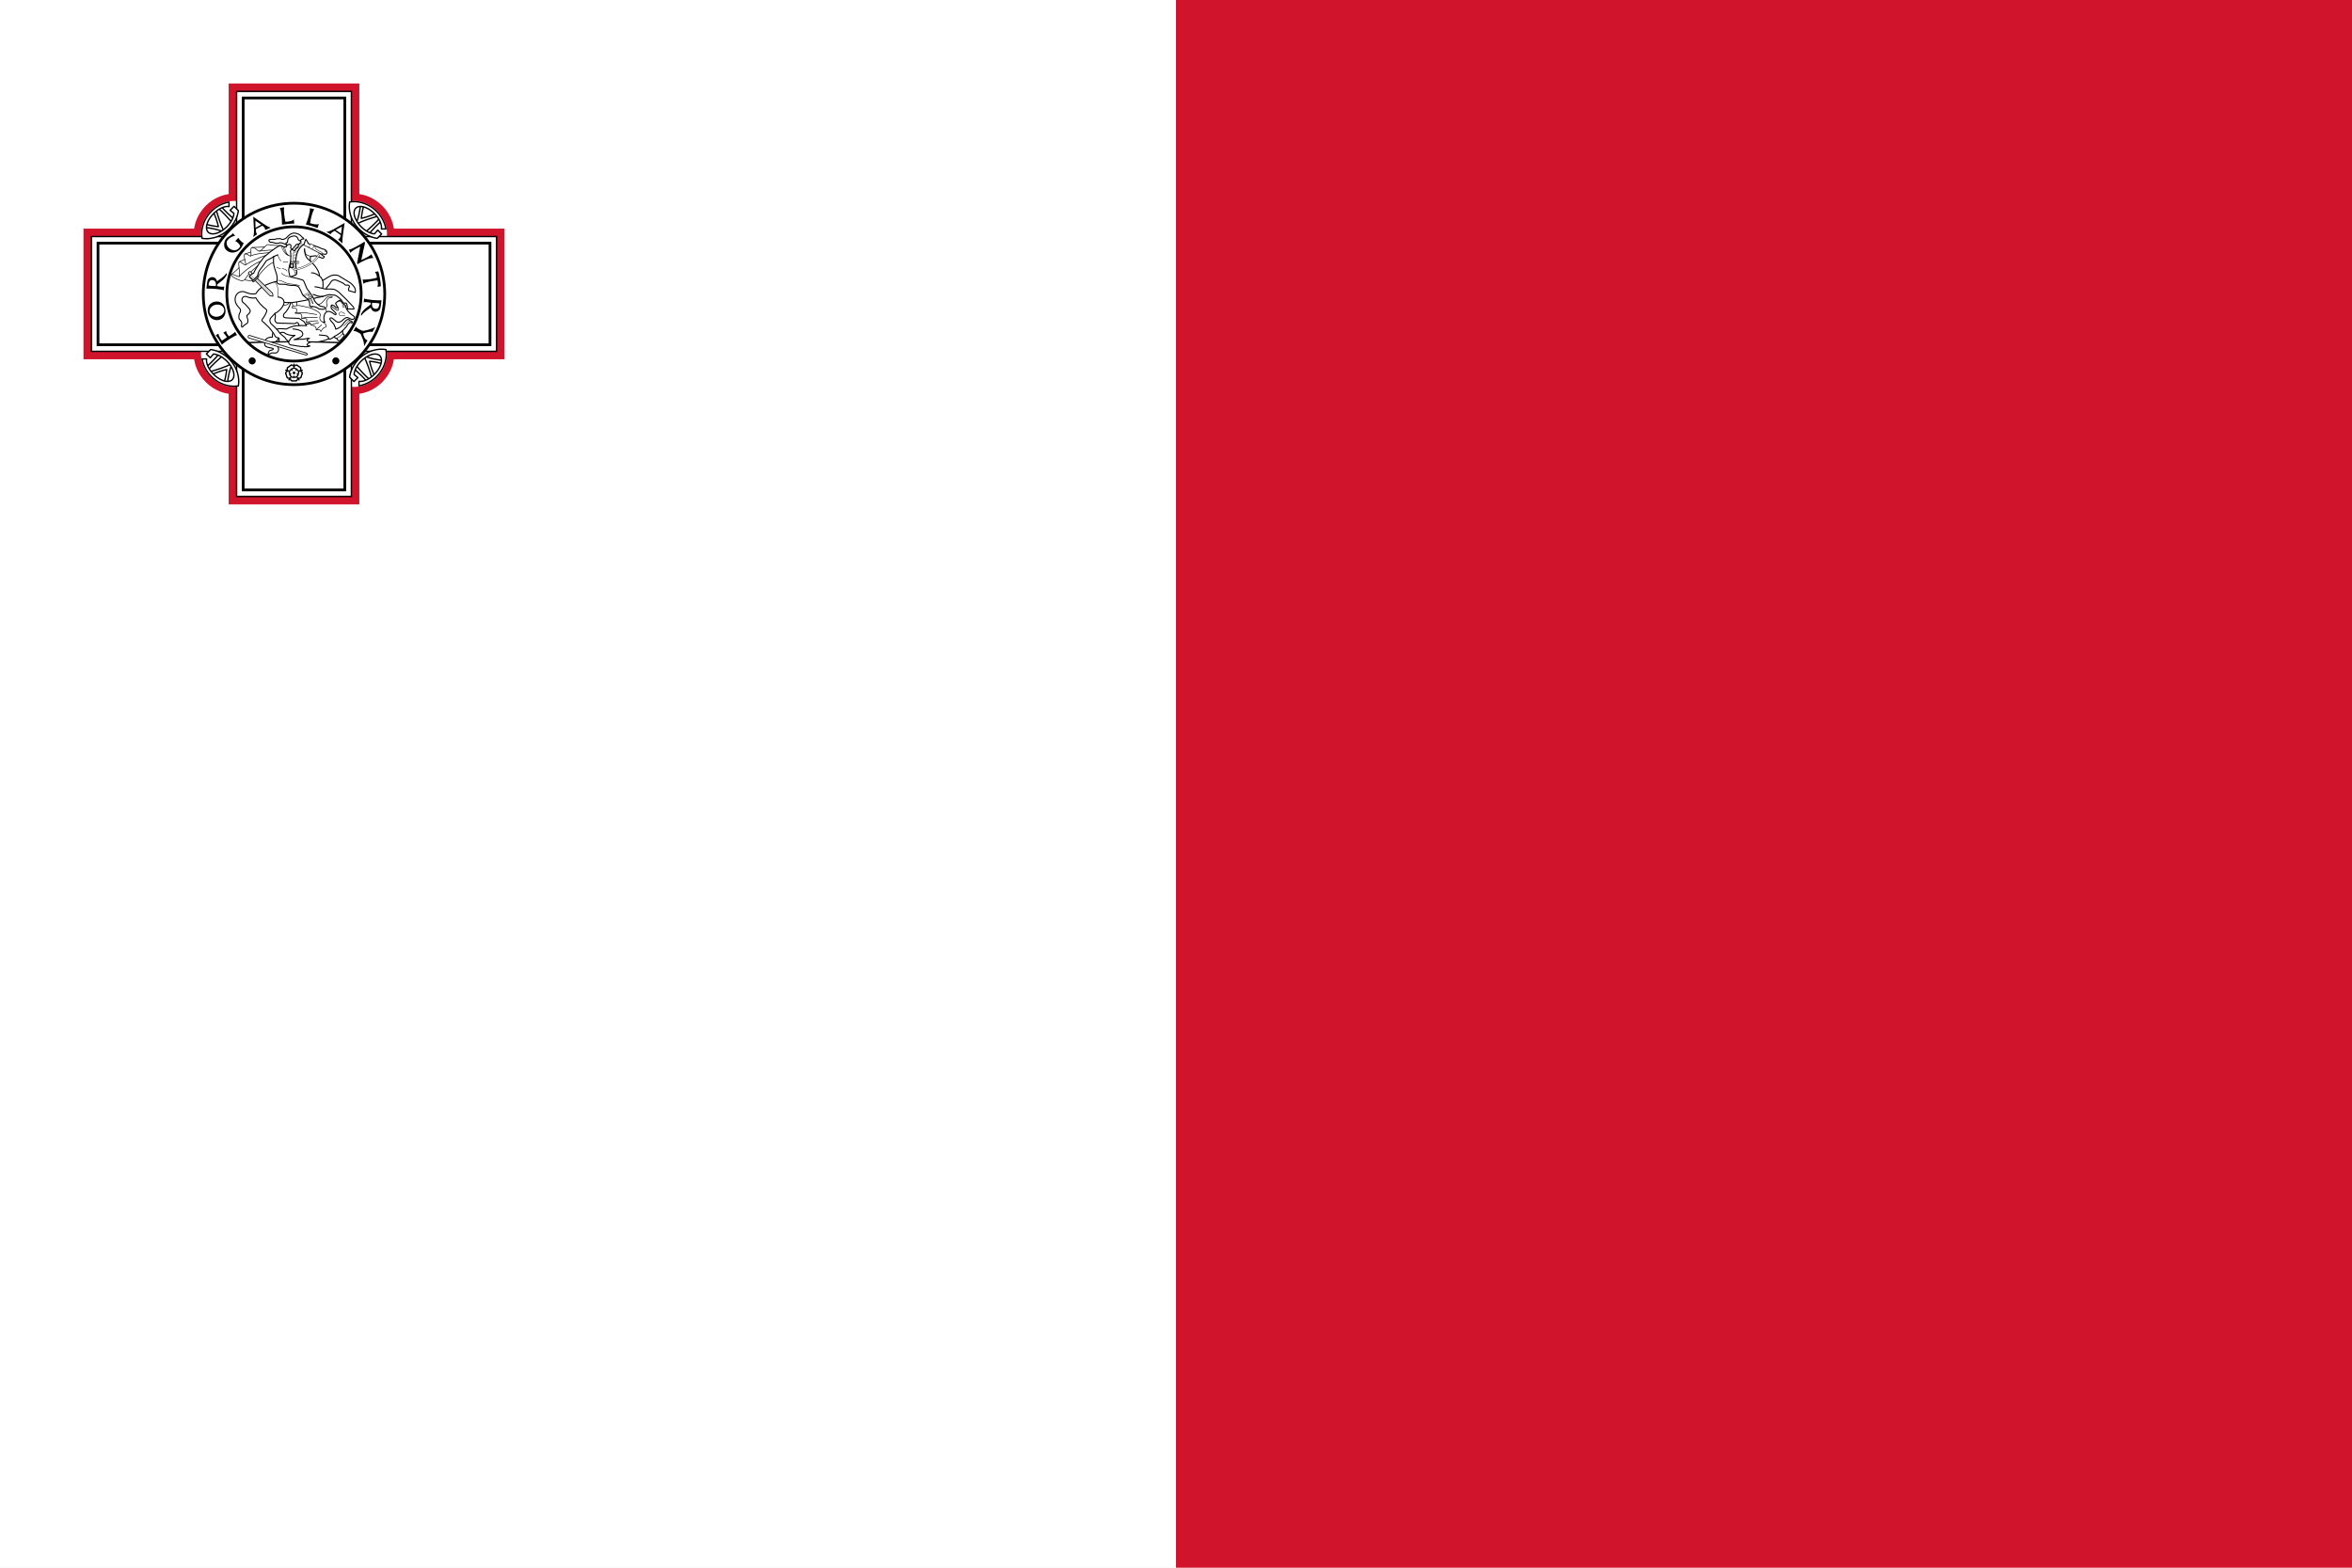
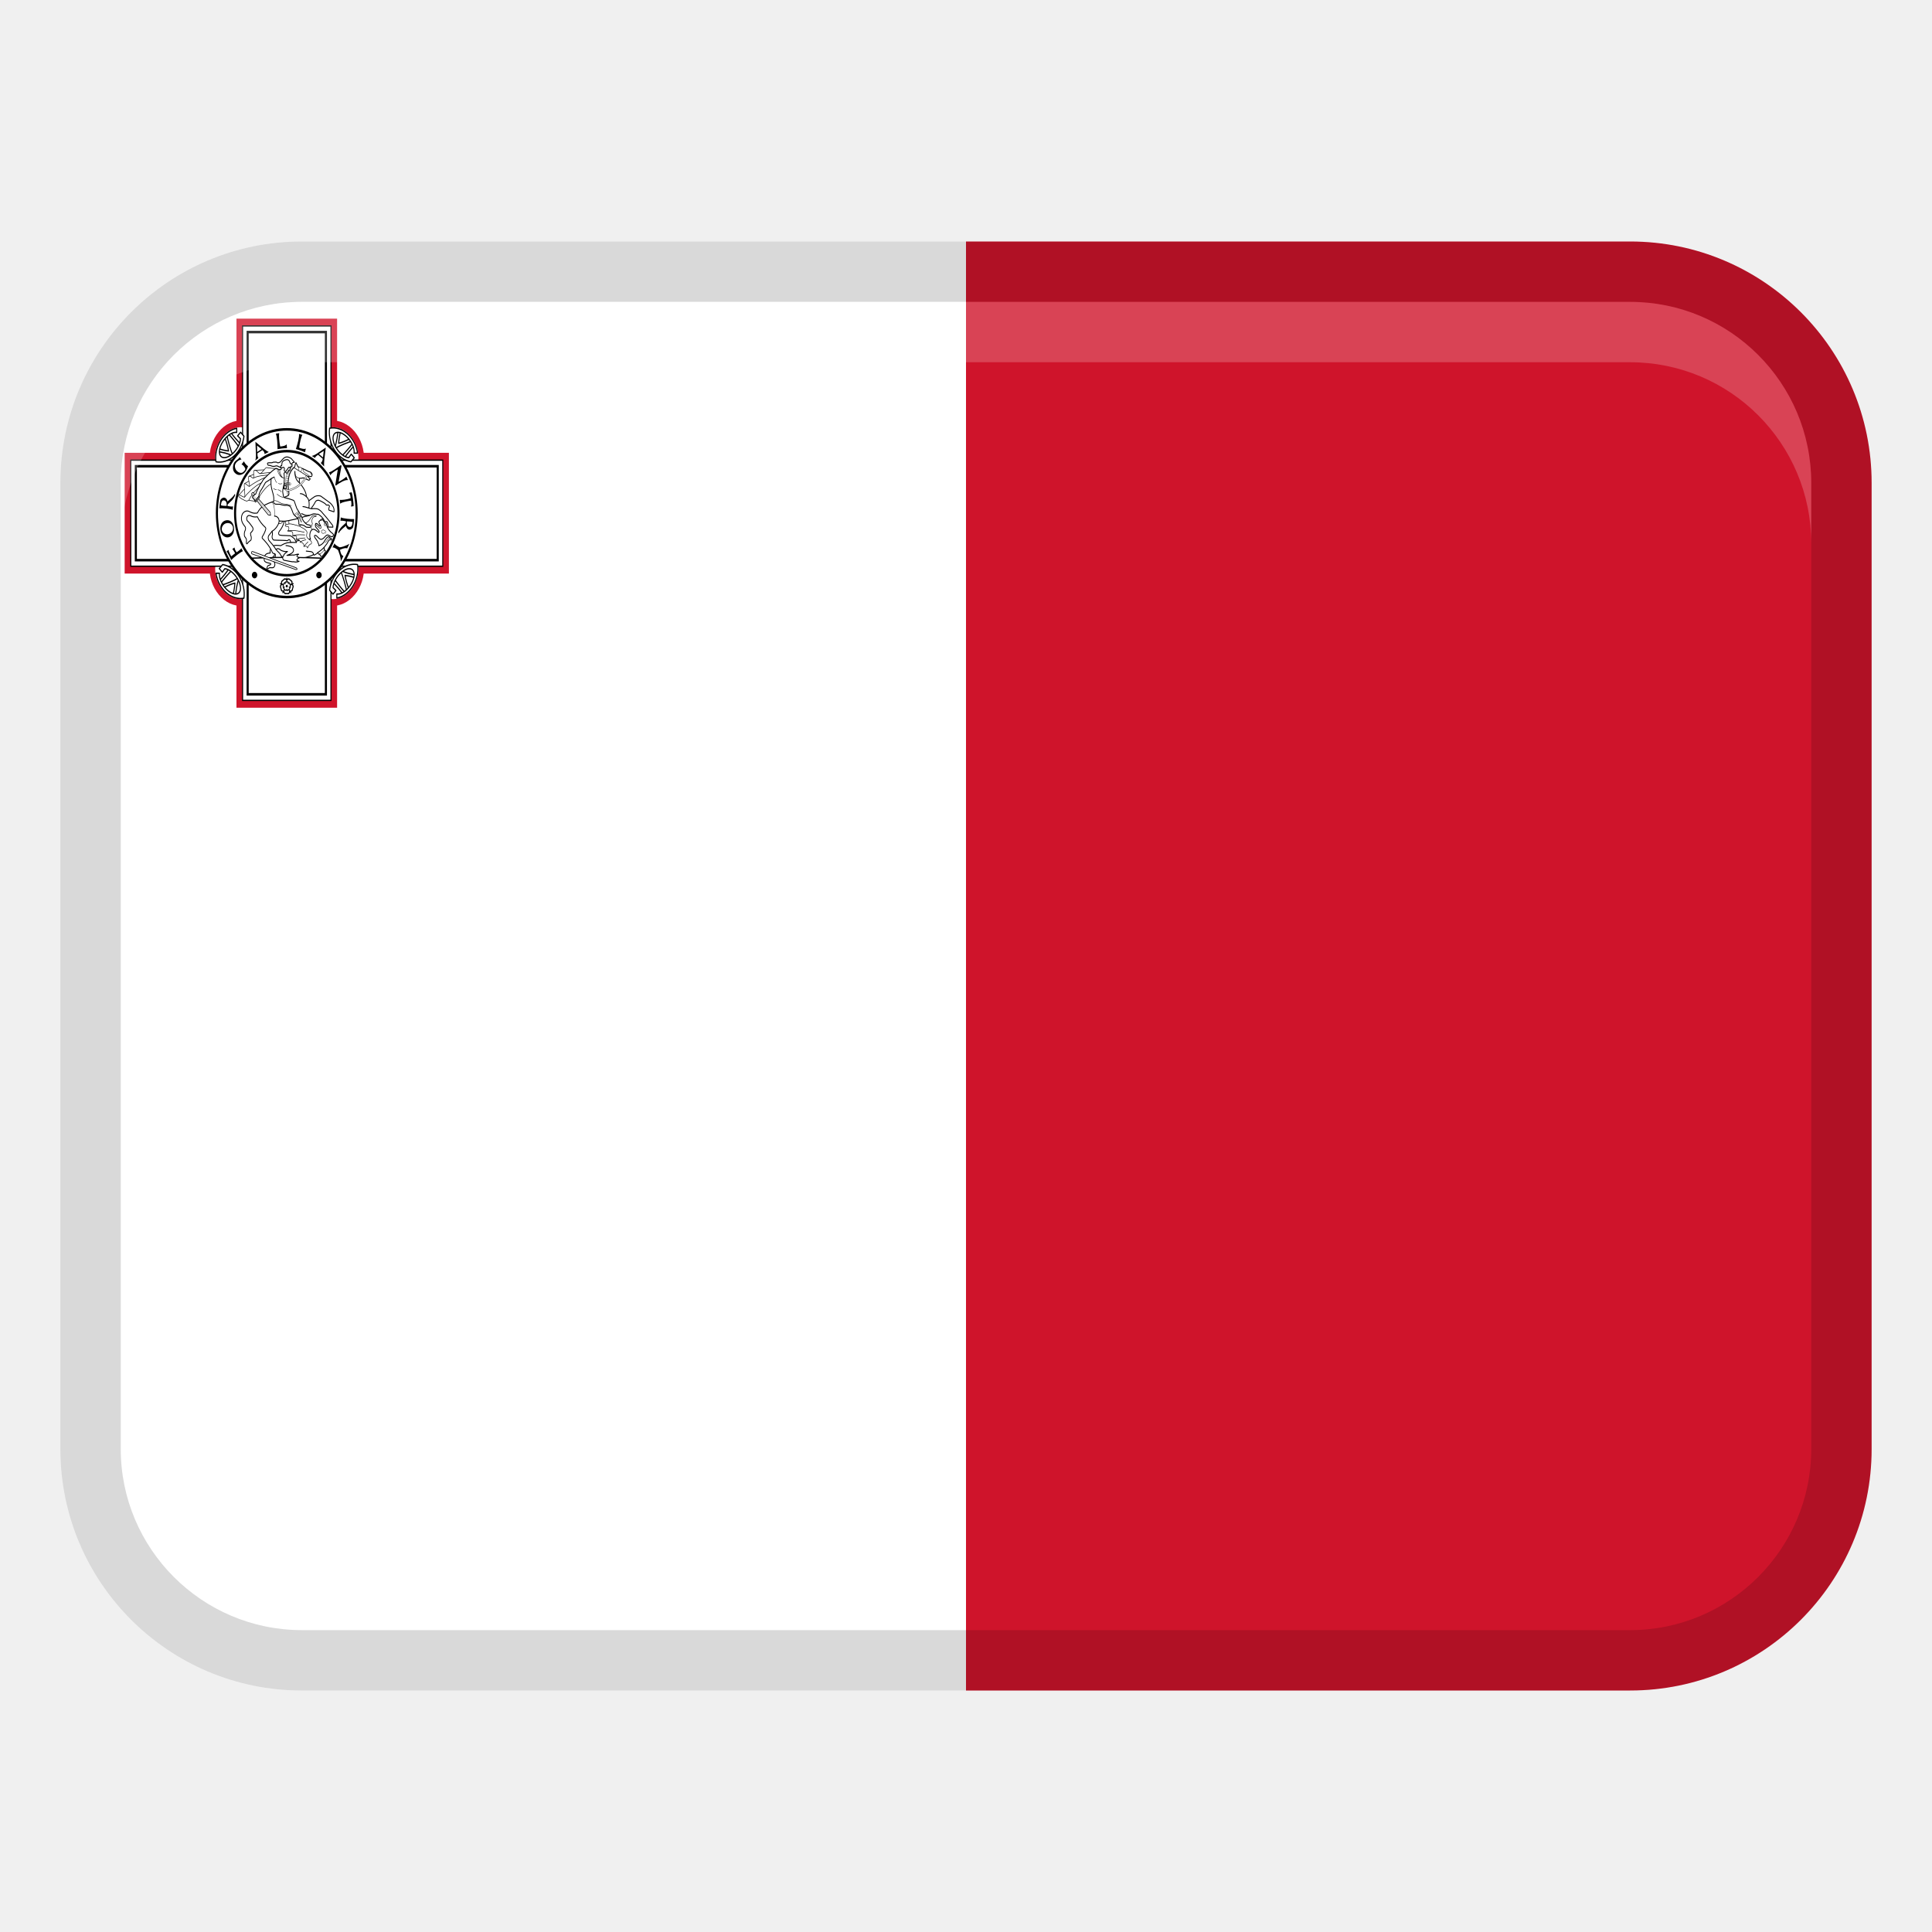
- <svg xmlns="http://www.w3.org/2000/svg" xmlns:xlink="http://www.w3.org/1999/xlink" width="900" height="600" viewBox="0 0 82944 55296">
-   <path fill="#fff" d="M0 0h82944v55296H0z" />
-   <path fill="#cf142b" d="M41472 0h41472v55296H41472z" />
-   <g fill="#fff" stroke="#000" stroke-width="96" transform="translate(10368 10368)">
-     <path fill="none" stroke="#cf142b" stroke-width="512" d="M-2048-7168h4096v3890.8A1094 964 45 0 1 3277.2-2048H7168v4096H3277.2A964 1094 45 0 1 2048 3277.2V7168h-4096V3277.2A1094 964 45 0 1-3277.2 2048H-7168v-4096h3890.8A964 1094 45 0 1-2048-3277.2z" />
-     <path d="M2024-3275.2A1094 964 45 0 1 3275.2-2024v4048A964 1094 45 0 1 2024 3275.2h-4048A1094 964 45 0 1-3275.2 2024v-4048A964 1094 45 0 1-2024-3275.2z" stroke="none" />
-     <path stroke-width="48" d="M-2024-7144h4048V7144h-4048zm-5120 5120H7144v4048H-7144z" />
-     <path d="M-1792-6912h3584V6912h-3584zm-5120 5120H6912v3584H-6912z" />
-     <circle r="3200" />
-     <circle r="2368" />
-     <g id="a" stroke-width="48" stroke-linejoin="round">
-       <path d="M3084-2565c-111 85-322 302-450 461l-119-74c163-141 389-350 514-499zm-101-185c-201 59-585 172-749 276l-36-52c69-99 147-506 144-622l125 28c-41 100-81 314-92 453 129-23 435-123 522-186z" />
-       <path d="M3240.8-2291.9h-158.6a600 330 45 1 0-242.3 173.3l112.1-133.7 138.1 138.1-154.5 154.4a1070 940 45 0 1-974.1-1283 1070 940 45 0 1 1279.3 950.9z" />
+ <svg xmlns="http://www.w3.org/2000/svg" xmlns:xlink="http://www.w3.org/1999/xlink" width="32px" height="32px" viewBox="0 0 32 32">
+   <defs>
+     <clipPath id="fcard">
+       <rect x="1" y="4" width="30" height="24" rx="4" ry="4" />
+     </clipPath>
+   </defs>
+   <g class="nc-icon-wrapper">
+     <g clip-path="url(#fcard)">
+       <svg x="1" y="4" width="30" height="24" viewBox="0 0 82944 55296" preserveAspectRatio="none">
+         <path fill="#fff" d="M0 0h82944v55296H0z" />
+         <path fill="#cf142b" d="M41472 0h41472v55296H41472z" />
+         <g fill="#fff" stroke="#000" stroke-width="96" transform="translate(10368 10368)">
+           <path fill="none" stroke="#cf142b" stroke-width="512" d="M-2048-7168h4096v3890.8A1094 964 45 0 1 3277.2-2048H7168v4096H3277.2A964 1094 45 0 1 2048 3277.2V7168h-4096V3277.2A1094 964 45 0 1-3277.2 2048H-7168v-4096h3890.8A964 1094 45 0 1-2048-3277.2z" />
+           <path d="M2024-3275.2A1094 964 45 0 1 3275.2-2024v4048A964 1094 45 0 1 2024 3275.2h-4048A1094 964 45 0 1-3275.2 2024v-4048A964 1094 45 0 1-2024-3275.2z" stroke="none" />
+           <path stroke-width="48" d="M-2024-7144h4048V7144h-4048zm-5120 5120H7144v4048H-7144z" />
+           <path d="M-1792-6912h3584V6912h-3584zm-5120 5120H6912v3584H-6912z" />
+           <circle r="3200" />
+           <circle r="2368" />
+           <g id="a" stroke-width="48" stroke-linejoin="round">
+             <path d="M3084-2565c-111 85-322 302-450 461l-119-74c163-141 389-350 514-499zm-101-185c-201 59-585 172-749 276l-36-52c69-99 147-506 144-622l125 28c-41 100-81 314-92 453 129-23 435-123 522-186z" />
+             <path d="M3240.8-2291.9h-158.6a600 330 45 1 0-242.3 173.3l112.1-133.7 138.1 138.1-154.5 154.4a1070 940 45 0 1-974.1-1283 1070 940 45 0 1 1279.3 950.9z" />
+           </g>
+           <use transform="rotate(90)" xlink:href="#a" />
+           <use transform="rotate(180)" xlink:href="#a" />
+           <use transform="rotate(270)" xlink:href="#a" />
+         </g>
+         <g transform="translate(10368 10368)">
+           <path d="M-2541 1790c-72-126-167-287-219-329 32-22 75-54 97-60-1 80 120 246 120 246l178-117c-50-77-94-136-130-159 44-32 91-59 104-62 1 39 24 104 92 184 0 0 166-88 220-156l70 114c-78 15-428 233-532 339zm-247-1517c-187 34-282 193-250 372 32 181 194 305 372 275 178-31 279-195 245-385s-180-296-367-262zm27 108c150-27 276 46 297 162s-72 231-223 258-271-69-288-166c-18-99 63-227 214-254zm366-1100c-62 98-199 188-320 271-17-86-81-141-155-146-79-4-160 59-174 101-20 58-45 307-45 307 156-12 497 15 614 58l14-132c-77 20-251-16-251-16l4-58 180-142c23-18 158-144 162-234 1-28-23-21-29-9zm-361 441c-71 2-219-6-260-24 16-143 60-194 136-187 70 7 144 47 124 211zm682-1772c-136 11-306 139-302 249 1 58 21 138 98 196 76 58 155 75 218 63 61-11 162-96 161-143 0-46-108-174-176-174l113-121c29 70 145 172 188 185-49 117-110 239-238 298-128 60-261 57-382-57-114-108-70-316 2-397 79-89 226-127 229-196zm638-673 24 454s9 161-28 261l141-99c-55-44-44-179-44-179l228-122s108 69 97 153l194-79c-113-43-253-142-253-142zm73 141 208 138-203 109zm1018-474c-26 111 2 330 43 512 141-13 249-27 297-87l13 150c-139 0-292 16-432 38 2-205-19-474-77-590zm1059 67c-65 94-119 308-147 492 136 40 242 66 309 27l-43 145c-129-50-278-92-416-123 76-189 155-448 144-576zm1071 485-396 225s-140 81-246 93l151 80c15-68 141-119 141-119l212 149s-14 129-94 156l157 138c-11-120 14-291 14-291zm-94 128-31 249-189-133zm304 932-62-117c102-8 409-188 550-280l22 40-132 603c118-47 305-145 356-199l70 133c-131-19-374 101-558 213l-18-32 113-587s-305 138-341 226zm930 872c-12-89-14-150-57-170l-5-37 109-18c45 117 96 443 89 527l-112 18-5-31c37-42 0-196 0-196-166 17-455 64-496 121l-26-154c59 20 350-11 503-60zM2388 752c62-98 201-187 322-269 17 86 80 142 155 146 79 5 160-56 174-99 21-58 47-306 47-306-156 10-496-19-613-63l-15 132c77-19 251 17 251 17l-4 58-181 141c-24 18-160 143-165 233-1 28 23 20 29 10zm365-439c71-1 219 8 260 26-17 143-62 194-138 186-70-8-143-48-122-212zm-566 836-93 160c72-11 172 46 253 99 27 72 133 256 125 436l120-206c-53-24-115-50-155-243 158-59 276-78 326-50l106-180c-123 74-412 150-460 134-50-29-192-73-222-150z" />
+           <circle r="125" cx="1475" cy="2361" />
+           <circle r="125" cx="-1475" cy="2361" />
+         </g>
+         <g transform="translate(10368 13152)">
+           <path d="M195 268c-13 9-48-9-56-37 0 9-2 37-19 53-41 39-85 20-120 20s-79 19-120-20c-17-16-19-44-19-53-8 28-43 46-56 37-12-9-6-48 18-64-8 2-36 9-56-2-50-27-45-75-56-108s-43-69-18-120c10-21 36-32 44-35-29 1-56-27-52-41 5-15 44-21 67-3-6-7-20-31-16-54 10-56 57-66 85-87 29-21 53-62 109-54 23 3 41 24 47 31-10-27 8-62 23-62s33 35 23 62c6-7 24-28 47-31 56-8 80 33 109 54 28 21 75 31 85 87 4 23-10 47-16 54 23-18 62-12 67 3 4 14-23 42-52 41 8 3 34 14 44 35 25 51-7 87-18 120s-6 81-56 108c-20 11-48 4-56 2 24 16 30 55 18 64zM-93 128c16 12-27 48-10 93 19 53 72 37 103 37s84 16 103-37c17-45-26-81-10-93s38 40 85 39c57-3 58-57 67-87 10-30 42-75-3-110-37-30-86 0-92-19s50-23 64-69c15-55-37-72-62-91-26-18-59-62-106-31-39 27-26 82-46 82s-7-55-46-82c-47-31-80 13-106 31-25 19-77 36-62 91 14 46 70 50 64 69s-55-11-92 19c-45 35-13 80-3 110 9 30 10 84 67 87 47 1 69-51 85-39z" />
+           <path d="M0 199c-9 0-20-21-14-38-3 5-14 17-28 19-34 5-48-20-65-32-17-13-45-19-51-52-3-14 6-29 9-33-14 11-37 7-40-2-3-8 14-25 31-25-5-1-20-8-26-20-15-31 4-52 11-72 6-20 3-49 33-65 12-7 29-3 34-1-15-10-18-33-11-39 8-5 29 6 34 22 0-5 1-22 11-31 25-24 51-12 72-12s47-12 72 12c10 9 11 26 11 31 5-16 26-27 34-22 7 6 4 29-11 39 5-2 22-6 34 1 30 16 27 45 33 65 7 20 26 41 11 72-6 12-21 19-26 20 17 0 34 17 31 25-3 9-26 13-40 2 3 4 12 19 9 33-6 33-34 39-51 52-17 12-31 37-65 32-14-2-25-14-28-19 6 17-5 38-14 38zM0 85c11 0 4 30 25 44 25 17 43-6 57-16s42-20 33-49c-7-25-37-27-34-38 3-10 29 6 50-10 24-19 7-43 2-59-6-16-6-46-37-47-26-1-37 27-46 21s15-26 6-50c-11-29-39-20-56-20s-45-9-56 20c-9 24 15 44 6 50s-20-22-46-21c-31 1-31 31-37 47-5 16-22 40 2 59 21 16 47 0 50 10 3 11-27 13-34 38-9 29 19 39 33 49s32 33 57 16c21-14 14-44 25-44z" />
+           <circle r="48" />
+         </g>
+         <g fill="none" stroke="#000" stroke-width="36" stroke-linejoin="round" stroke-linecap="round">
+           <path stroke-width="48" d="M8738 12086a40000 40000 0 0 1 3260 0" />
+           <path stroke-width="24" d="M10246 9194c74 82 82 103 82 103m137 1303c-5 85-1 173 13 218m-218-204c32 35 75 156 69 201" />
+           <path fill="#fff" d="M10935 12073c-39 12-107 51-106 86 1 34 81 39 105 46-43 18-180 44-241 13-44 26-358-46-422-48-40-1-97-35-90-112 1-17 12-56 50-69-22-38 75-102 171-160-144 19-325-37-371-92-110-38-158-1-204 95 4 165-88 243-198 230-75-9-91 26-111 34l224 69c146 141 60 244 28 270-31 25-114 13-163 13s-50 15-71 26c-35 18-70 28-85 12 9-23 23-113 83-127 36-3 101-20 103-54 1-33-120-28-215-64-80-30-107-71-78-196 23-139 186-155 265-156-11-59-4-161 70-228 108-99 275-63 417-54 81-45 231-112 378-118 132-5 717-156 983-127-60-89-46-299 63-361 139-78 289 133 325 96 36-38-45-93-147-199-25-47-20-41-21-56-2-34 6-75 19-84 12-8 95 23 115 53 27 41 61 60 88 38 35-27-10-17-30-76-10-29-33-52-32-81 20-23 98-87 159-107 25 24 41 56 61 88 49 74 94 54 127 104 12 20 12 73 36 118 43 83 128 177 240 244 17 11 41 32 43 49 3 26-18 52-28 64-14 18-64 19-112-4-73-35-99-53-142-47-94 14-156 164-289 166-126-18-211-199-285-146-73 53 172 208 142 273 21 16 55 70 47 115 125-27 225-112 262-181 64-89 115-139 153-155 37-16 85 7 85 36 14-3 35 14 61 18 38 18 23 55 12 68-1-6-21-13-40-22-20-8-51 17-80 41-29 23-50 79-79 115-29 35-104 107-136 146 18 27 9 77 12 101 7 0 31 6 45 16 13 10 11 21 5 48-9 33-133 181-169 180-55 0-90-65-85-92-60 28-87-38-89-62-23 31-114 81-147 93-32 12-45 16-55-27-10 29-91 59-110 63-105 21-212 67-316 66l-255-5z" />
+           <path fill="#fff" stroke-width="22" d="M11295 11104c1 40-57 143 28 216 52 44 143 81 173 138 25 48-10 91-21 88-56-12-130 85-157 151-31-93-92-70-170-57 21-97-57-158-177-174 20-20-13-51-42-77-30-26-124-5-133-26s45-61 18-104c-26-44-139-18-175-33 8-54 14-84-13-132-28-49-155-34-217-48 51-36 74-89 46-147-29-60-163 11-162-69 4-28 157-51 219-55 57-3 257 43 443 88 44 37 336 127 340 241z" />
+           <path d="M11793 11866c93-46 184-106 281-191m-1744-71c84 4 265 31 317 100 52 70 85 181-276 275 108 1 270-26 327-12 51-9 167-47 216-31-19 9-80 26-82 62s26 42 78 58m348-242c125 24 307-13 333 118" />
+           <path stroke-width="24" d="M11682 10793c39 38 133 104 184 140 67 47 98-12 46-97" />
+           <path stroke-width="22" d="M10796 11363c127-26 308-52 415-47m-572-90c199-54 417-31 554-29m-36 435c37-47 120-114 183-171m-368 4c61-25 176-68 272-85m-289-517c107-105 233-90 353-154 72-37 134-140 207-211 33-28 57-50 140-43 87 7 98 34-14 47-80 10-83 49-115 110-27 52-1 113 15 155-20 42-45 102-52 148-4 23 6 41 34 75m-1114 56c281-61 684 44 760 49" />
+           <path stroke-width="16" d="M12123 11491c91-49 92-142 213-182m-454 619c116-55 141-102 204-152m57-932c-9 9-38-3-52-20-13-18-20-42-9-53 10-10 26-8 50 12s20 51 11 61zm26 211c-55 8-64-37-118-46-58-11-97 27-97 62 0 36 36 67 72 69s66-24 141-16m-262-486c44 4 89 12 122-18" />
+           <path fill="#fff" stroke-width="10" d="M10429 9696a23.844 11.922 75 0 1-15-45 24.406 12.203 76 0 1-13-47 24.45 12.225 77 0 1-13-47 24.843 12.421 79 0 1-12-48 25.19 12.595 80 0 1-11-49 12.488 24.976-8 0 1-9-49 12.684 25.368-7 0 1-8-50 12.916 25.832-5 0 1-7-51 12.604 25.209-3 0 1-5-50 12.805 25.61-1 0 1-3-51 12.821 25.642 1 0 1-2-51 13.052 26.104 4 0 1 1-52 12.812 25.625 6 0 1 3-51 12.879 25.757 9 0 1 5-51 13.216 26.433 12 0 1 8-52 13.09 26.182 15 0 1 11-51 13.047 26.095 19 0 1 14-50 13.31 26.62 23 0 1 17-50 13.667 27.335 27 0 1 21-50 13.85 27.702 31 0 1 25-49 13.876 27.752 35 0 1 29-47 14.274 28.549 40 0 1 33-46 14.428 28.855 45 0 1 38-43 14.957 29.914 49 0 1 42-42" />
+           <path stroke-width="10" d="m10486 9679-57 17m47-62-62 17m53-63-66 16m57-63-70 16m63-63-75 15m68-63-79 14m74-62-83 13m79-61-87 11m85-59-92 8m91-55-96 5m97-53-100 2m102-49-104-2m108-45-107-7m114-39-111-12m119-33-114-18m125-26-117-26m130-18-119-33m135-9-121-41m139 1-122-51m142 11-121-61m145 24-120-73m146 37-117-84m147 49-114-95m146 63-108-106m144 76-102-118" />
+           <path fill="#fff" d="M11121 9020c-59 13-89 15-165 18-15 35-16 130-15 164 161 153 317 350 327 536 50 40 82 81 110 155 115-57 231-155 329-180 64-16 177-21 233 12 31 18 305 185 385 234 79 50 134 115 173 172s43 160 30 186l-230-66c-16-38-3-82 15-120 17-36 17-38-16-64-22-18-53-13-75-8-22 4-57-5-77-37-22-33-263-139-304-145-40-6-101-7-151 40-24 39-105 165-169 222-17 17-20 36-10 56 0 0 153-6 246 7 94 14 211 111 262 172 234 215 323 332 399 406 34 33 71 70 63 121l-228-4c3-82-13-141-27-186-27-37-75-19-94-18-19 2-48-39-71-76-29-65-153-152-208-186s-74-19-132-24c-35-11-115-25-173-2s-228 77-385 95c-58 26-229 58-410 97-136 29-441 78-506 79-20 147-174 353-218 376-45 60-43 113-12 140 32 28 265 28 323 30 59 1 175 5 192 8 40 6 90 54 150 87 43 23 52 47 79 90 17 28 43 55 52 79l-275-6c3-58-31-107-70-107-38 27-85 59-137 38-213-13-349-4-547-17-56-3-106-84-85-158 21-75 12-126-2-180-20 22-98 99-142 150-68 77-29 160-4 202 41 35 267 253 297 319 23 35 113 106 203 181 29 67 83 100 126 144l-349 1c11-22 16-43 21-92 2-18-21-58-66-53-46 6-86-47-100-90-14-44-168-241-214-285-46-43-185-185-209-194-25-9-31-60-2-90 30-30 116-167 143-256 18-61-4-66-18-85-152-113-285-263-364-406-29 18-195 17-278-24-63-30-147-39-192 32-26 42-25 121 21 156 66 50 145 132 221 226s10 156-86 238c14 36-2 30 16 90 32 46 32 162-9 186-40 26-92 52-140 108-48 58-69 2-48-94 12-60-37-110-79-156-41-46-20-180 7-220 26-38 53-116-5-174s-173-180-155-342c22-214 229-282 352-226 200 90 319 70 379 57 60-97 135-189 258-259 115-66 342-157 565-192l554-198c75-22 72-88 65-126-72-374-50-769 254-970 32-29 22-111 70-175 9 28 71 104 85 153 131 43 368 126 461 173 45 22 92 25 120 36 25 10 48 35 64 66 25 45-3 89-27 102-18 9-128-28-155-3 5 25 33 52 92 76 27 12-14 62-46 65-18 2-43-6-59-18-65-19-135-46-203-69z" />
+           <path d="M10741 8776c-3 230 75 346 200 426m437 691c22 97 19 193 1 277m-1682 886c174-82 325-279 320-397-3-69-57-175-212-180m212 180c48 19 154 7 230 17m859-560c135 6 316 83 405 79m-468 190c114 25 116 80 353 68m-410-831c133 4 209 69 282 116" />
+           <path stroke-width="22" d="M9992 10767c93-1 163-13 201-95m548-1896c-5 188 71 235 215 262" />
+           <path stroke-width="16" d="M11466 8808c-9 48-10 86 68 79m-415-210c-60 154 243 174 255 271M9675 9948c148 65 131 359 130 531" />
+           <path fill="#fff" stroke-width="14" d="M11303 8948c-48 94-153 240-261 318-160 114-333 199-550 250-29 7-66 16-108 7-41-8-86-35-115-94-16-31-8-179 47-200 58-21 111-28 166-25 30 2 72 11 69 52-2 35-35 56-70 46-42-12-106-36-142-12-25 16-40 83-23 113 26 48 52 63 79 68 27 6 56 0 85-7 208-49 373-130 530-242 103-74 210-228 246-299zm-815 293c-62-13-162 2-171 28 46-29 103-20 168 0 20 6 32-23 3-28zm405-507 24-46c5-10-18-120 96-61s22 110 17 121c-5 10-24 45-24 45" />
+           <path stroke-width="24" d="m10701 8633 644 337" />
+           <g stroke-width="22">
+             <path fill="#fff" d="M9884 8658c-114 11-324-12-438-32-55-10-210 215-292 231s-160-165-281-122c-56 43 3 265-31 293-35 28-142-112-208-65s56 342 24 376c-30 32-180-129-225-99s49 489 5 513c-45 24-253-121-280-59s293 208 383 212l90-34c30 16 286 37 311 39l147-149c225-293 472-568 795-551z" />
+             <path d="m8895 8730 429-16m-686 246 210-72m-409 346 191-84m-470 539 267-242m206 419c113-199 344-419 533-535m-726 421c161-194 622-519 769-537m-368-187c191-88 464-98 681-116m-373-54c27-3 355-44 495-37m-989 522c255-149 504-270 785-358" />
+           </g>
+           <path fill="#fff" stroke-width="28" d="M10803 12455c20 6 41 49 41 49s-43 21-61 17l-2000-598c-59-18-34-109 28-90zM8892 9660c-12-41-48-78-75-83-17-2-61 43-59 57 5 29 63 66 86 74zm189 74-168 168c-21 22 18 57 38 37l168-168c21-21-19-56-38-37zm-83 158 521 540 108 16-16-108-540-521z" />
+           <path stroke-width="8" d="m9551 10372-516-517" />
+           <path fill="#fff" d="M10242 8872c-4-28 11-45 32-60 36-25 26-13 46-3 19 10 39 26 50 35 14 10 22 5 27-3 9-14 12-42 21-51 7 1 18-4 17-17 11-2 14-9 13-20-2-8 5-30 18-26 14 4 43 17 44-2 2-14 11-66 16-106 41 7 27-40 42-46 44 16 60-54 35-79 4-56 45-66 113-65-5-38-57-49-93-97-33-49-142-112-259-110-117 3-213 112-256 160s-132 69-159 64c-26-6-38-25-68-28 0 0-76 2-116 3-40 0-55 28-100 22-27-2-137-1-169 10s-1 83 33 86c16 2 100 7 131 25 35 19 138 24 184 7 86-31 143 27 238 50l30 11c-2 50 1 76-24 76-23 0-61-2-82-4-12 0-61-33-89-39-43-9-69 9-86 16-111 46-522 366-562 439-45 81-112 129-176 250-36 67-104 149-145 262-69 31-140 96-151 111-12 16 11 42 24 41-5 10 19 37 38 35-11 12 19 34 33 30-8 12 13 45 30 44l166-166c0-71 42-150 64-189 89-108 205-287 237-335 17-27 212-104 263-154-13 140-9 236 9 319 28 136 73 223 100 338 28 114 0 184 5 238 2 42 17 46 57 69 41 25 199 4 249 19 93 29 178 31 212 37 116-16 203 16 240 45 38 30 112 202 140 266 27 63 177 151 208 187 32 35 55 137 49 182-5 44 1 64 47 59 36-5 169 20 194 33 24 12 82 58 102 60s115 12 159 8 42-76 23-79c-18-2-94-18-139-29-44-10-143-98-182-146-40-49-60-117-85-166-26-49-175-258-214-305-12-23-91-212-109-259-17-47-56-52-86-61-124-36-172-52-299-76-92-17-113-22-121-90-6-51-45-148-25-215 7-22 20-93 26-125 7-32 27-85 32-117 6-43 14-174 14-208 0-62-9-110-16-161zm96 563c-12 3-70 11-100-1-10-5-8-25 2-25-6-4-16-25-2-28-8-2-18-32-4-33-14-9-14-26 0-32 10-8 72-10 98-6 16 32 12 91 6 125z" />
+           <path d="M10113 8638c29 18 25-2 77-17 51-15 85 30 69 72-15 42-17 77 38 80s68-44 80-67c13-22 37-21 51-48 11-56 68-43 103-37m71-125c-28 15-88-33-98-79-17-54-56-93-125-94-69 0-200 39-228 120-9 61-14 101-15 112-25 9-49 1-51 12 2 24 7 45-7 55m-426 427 139-60" />
+           <path stroke-width="18" d="M9791 8989c39 88 66 178 120 209m76 34c58 29 97 19 166 8m-347 646c144 7 203 72 322 109 118 36 286 16 439 88m-804-658c36 27 88 45 131 45m63 3c76 12 146 42 157 86m-188 80c69 67 195 118 285 123" />
+           <path stroke-width="16" d="M10032 8705c65 210 74 296 226 328m-281-341c65 211 136 324 281 341m-341-368c65 211 164 359 341 368M11044 10716c-32-24-40-39-63-85l-54-107-34 18c-15 7-31-20-14-28l29-14-39-78c-22-4-1-17 14-24 16-8 39-18 29 2l39 78 28-14c17-9 30 20 14 27l-34 17 54 107c23 46 31 61 31 101z" />
+           <path stroke-width="12" d="m11040 10489-164 83m-151-121 216-109m-250 75 225-114" />
+           <path stroke-width="8" d="m8892 9849 73-66m-106 36 70-63m-108 28 76-64m1343-311 71-3m-77-58 67-2m-63 35 66-6m86-620c15 9 29 16 43 18" />
+         </g>
+       </svg>
    </g>
-     <use transform="rotate(90)" xlink:href="#a" />
-     <use transform="rotate(180)" xlink:href="#a" />
-     <use transform="rotate(270)" xlink:href="#a" />
-   </g>
-   <g transform="translate(10368 10368)">
-     <path d="M-2541 1790c-72-126-167-287-219-329 32-22 75-54 97-60-1 80 120 246 120 246l178-117c-50-77-94-136-130-159 44-32 91-59 104-62 1 39 24 104 92 184 0 0 166-88 220-156l70 114c-78 15-428 233-532 339zm-247-1517c-187 34-282 193-250 372 32 181 194 305 372 275 178-31 279-195 245-385s-180-296-367-262zm27 108c150-27 276 46 297 162s-72 231-223 258-271-69-288-166c-18-99 63-227 214-254zm366-1100c-62 98-199 188-320 271-17-86-81-141-155-146-79-4-160 59-174 101-20 58-45 307-45 307 156-12 497 15 614 58l14-132c-77 20-251-16-251-16l4-58 180-142c23-18 158-144 162-234 1-28-23-21-29-9zm-361 441c-71 2-219-6-260-24 16-143 60-194 136-187 70 7 144 47 124 211zm682-1772c-136 11-306 139-302 249 1 58 21 138 98 196 76 58 155 75 218 63 61-11 162-96 161-143 0-46-108-174-176-174l113-121c29 70 145 172 188 185-49 117-110 239-238 298-128 60-261 57-382-57-114-108-70-316 2-397 79-89 226-127 229-196zm638-673 24 454s9 161-28 261l141-99c-55-44-44-179-44-179l228-122s108 69 97 153l194-79c-113-43-253-142-253-142zm73 141 208 138-203 109zm1018-474c-26 111 2 330 43 512 141-13 249-27 297-87l13 150c-139 0-292 16-432 38 2-205-19-474-77-590zm1059 67c-65 94-119 308-147 492 136 40 242 66 309 27l-43 145c-129-50-278-92-416-123 76-189 155-448 144-576zm1071 485-396 225s-140 81-246 93l151 80c15-68 141-119 141-119l212 149s-14 129-94 156l157 138c-11-120 14-291 14-291zm-94 128-31 249-189-133zm304 932-62-117c102-8 409-188 550-280l22 40-132 603c118-47 305-145 356-199l70 133c-131-19-374 101-558 213l-18-32 113-587s-305 138-341 226zm930 872c-12-89-14-150-57-170l-5-37 109-18c45 117 96 443 89 527l-112 18-5-31c37-42 0-196 0-196-166 17-455 64-496 121l-26-154c59 20 350-11 503-60zM2388 752c62-98 201-187 322-269 17 86 80 142 155 146 79 5 160-56 174-99 21-58 47-306 47-306-156 10-496-19-613-63l-15 132c77-19 251 17 251 17l-4 58-181 141c-24 18-160 143-165 233-1 28 23 20 29 10zm365-439c71-1 219 8 260 26-17 143-62 194-138 186-70-8-143-48-122-212zm-566 836-93 160c72-11 172 46 253 99 27 72 133 256 125 436l120-206c-53-24-115-50-155-243 158-59 276-78 326-50l106-180c-123 74-412 150-460 134-50-29-192-73-222-150z" />
-     <circle r="125" cx="1475" cy="2361" />
-     <circle r="125" cx="-1475" cy="2361" />
-   </g>
-   <g transform="translate(10368 13152)">
-     <path d="M195 268c-13 9-48-9-56-37 0 9-2 37-19 53-41 39-85 20-120 20s-79 19-120-20c-17-16-19-44-19-53-8 28-43 46-56 37-12-9-6-48 18-64-8 2-36 9-56-2-50-27-45-75-56-108s-43-69-18-120c10-21 36-32 44-35-29 1-56-27-52-41 5-15 44-21 67-3-6-7-20-31-16-54 10-56 57-66 85-87 29-21 53-62 109-54 23 3 41 24 47 31-10-27 8-62 23-62s33 35 23 62c6-7 24-28 47-31 56-8 80 33 109 54 28 21 75 31 85 87 4 23-10 47-16 54 23-18 62-12 67 3 4 14-23 42-52 41 8 3 34 14 44 35 25 51-7 87-18 120s-6 81-56 108c-20 11-48 4-56 2 24 16 30 55 18 64zM-93 128c16 12-27 48-10 93 19 53 72 37 103 37s84 16 103-37c17-45-26-81-10-93s38 40 85 39c57-3 58-57 67-87 10-30 42-75-3-110-37-30-86 0-92-19s50-23 64-69c15-55-37-72-62-91-26-18-59-62-106-31-39 27-26 82-46 82s-7-55-46-82c-47-31-80 13-106 31-25 19-77 36-62 91 14 46 70 50 64 69s-55-11-92 19c-45 35-13 80-3 110 9 30 10 84 67 87 47 1 69-51 85-39z" />
-     <path d="M0 199c-9 0-20-21-14-38-3 5-14 17-28 19-34 5-48-20-65-32-17-13-45-19-51-52-3-14 6-29 9-33-14 11-37 7-40-2-3-8 14-25 31-25-5-1-20-8-26-20-15-31 4-52 11-72 6-20 3-49 33-65 12-7 29-3 34-1-15-10-18-33-11-39 8-5 29 6 34 22 0-5 1-22 11-31 25-24 51-12 72-12s47-12 72 12c10 9 11 26 11 31 5-16 26-27 34-22 7 6 4 29-11 39 5-2 22-6 34 1 30 16 27 45 33 65 7 20 26 41 11 72-6 12-21 19-26 20 17 0 34 17 31 25-3 9-26 13-40 2 3 4 12 19 9 33-6 33-34 39-51 52-17 12-31 37-65 32-14-2-25-14-28-19 6 17-5 38-14 38zM0 85c11 0 4 30 25 44 25 17 43-6 57-16s42-20 33-49c-7-25-37-27-34-38 3-10 29 6 50-10 24-19 7-43 2-59-6-16-6-46-37-47-26-1-37 27-46 21s15-26 6-50c-11-29-39-20-56-20s-45-9-56 20c-9 24 15 44 6 50s-20-22-46-21c-31 1-31 31-37 47-5 16-22 40 2 59 21 16 47 0 50 10 3 11-27 13-34 38-9 29 19 39 33 49s32 33 57 16c21-14 14-44 25-44z" />
-     <circle r="48" />
-   </g>
-   <g fill="none" stroke="#000" stroke-width="36" stroke-linejoin="round" stroke-linecap="round">
-     <path stroke-width="48" d="M8738 12086a40000 40000 0 0 1 3260 0" />
-     <path stroke-width="24" d="M10246 9194c74 82 82 103 82 103m137 1303c-5 85-1 173 13 218m-218-204c32 35 75 156 69 201" />
-     <path fill="#fff" d="M10935 12073c-39 12-107 51-106 86 1 34 81 39 105 46-43 18-180 44-241 13-44 26-358-46-422-48-40-1-97-35-90-112 1-17 12-56 50-69-22-38 75-102 171-160-144 19-325-37-371-92-110-38-158-1-204 95 4 165-88 243-198 230-75-9-91 26-111 34l224 69c146 141 60 244 28 270-31 25-114 13-163 13s-50 15-71 26c-35 18-70 28-85 12 9-23 23-113 83-127 36-3 101-20 103-54 1-33-120-28-215-64-80-30-107-71-78-196 23-139 186-155 265-156-11-59-4-161 70-228 108-99 275-63 417-54 81-45 231-112 378-118 132-5 717-156 983-127-60-89-46-299 63-361 139-78 289 133 325 96 36-38-45-93-147-199-25-47-20-41-21-56-2-34 6-75 19-84 12-8 95 23 115 53 27 41 61 60 88 38 35-27-10-17-30-76-10-29-33-52-32-81 20-23 98-87 159-107 25 24 41 56 61 88 49 74 94 54 127 104 12 20 12 73 36 118 43 83 128 177 240 244 17 11 41 32 43 49 3 26-18 52-28 64-14 18-64 19-112-4-73-35-99-53-142-47-94 14-156 164-289 166-126-18-211-199-285-146-73 53 172 208 142 273 21 16 55 70 47 115 125-27 225-112 262-181 64-89 115-139 153-155 37-16 85 7 85 36 14-3 35 14 61 18 38 18 23 55 12 68-1-6-21-13-40-22-20-8-51 17-80 41-29 23-50 79-79 115-29 35-104 107-136 146 18 27 9 77 12 101 7 0 31 6 45 16 13 10 11 21 5 48-9 33-133 181-169 180-55 0-90-65-85-92-60 28-87-38-89-62-23 31-114 81-147 93-32 12-45 16-55-27-10 29-91 59-110 63-105 21-212 67-316 66l-255-5z" />
-     <path fill="#fff" stroke-width="22" d="M11295 11104c1 40-57 143 28 216 52 44 143 81 173 138 25 48-10 91-21 88-56-12-130 85-157 151-31-93-92-70-170-57 21-97-57-158-177-174 20-20-13-51-42-77-30-26-124-5-133-26s45-61 18-104c-26-44-139-18-175-33 8-54 14-84-13-132-28-49-155-34-217-48 51-36 74-89 46-147-29-60-163 11-162-69 4-28 157-51 219-55 57-3 257 43 443 88 44 37 336 127 340 241z" />
-     <path d="M11793 11866c93-46 184-106 281-191m-1744-71c84 4 265 31 317 100 52 70 85 181-276 275 108 1 270-26 327-12 51-9 167-47 216-31-19 9-80 26-82 62s26 42 78 58m348-242c125 24 307-13 333 118" />
-     <path stroke-width="24" d="M11682 10793c39 38 133 104 184 140 67 47 98-12 46-97" />
-     <path stroke-width="22" d="M10796 11363c127-26 308-52 415-47m-572-90c199-54 417-31 554-29m-36 435c37-47 120-114 183-171m-368 4c61-25 176-68 272-85m-289-517c107-105 233-90 353-154 72-37 134-140 207-211 33-28 57-50 140-43 87 7 98 34-14 47-80 10-83 49-115 110-27 52-1 113 15 155-20 42-45 102-52 148-4 23 6 41 34 75m-1114 56c281-61 684 44 760 49" />
-     <path stroke-width="16" d="M12123 11491c91-49 92-142 213-182m-454 619c116-55 141-102 204-152m57-932c-9 9-38-3-52-20-13-18-20-42-9-53 10-10 26-8 50 12s20 51 11 61zm26 211c-55 8-64-37-118-46-58-11-97 27-97 62 0 36 36 67 72 69s66-24 141-16m-262-486c44 4 89 12 122-18" />
-     <path fill="#fff" stroke-width="10" d="M10429 9696a23.844 11.922 75 0 1-15-45 24.406 12.203 76 0 1-13-47 24.45 12.225 77 0 1-13-47 24.843 12.421 79 0 1-12-48 25.19 12.595 80 0 1-11-49 12.488 24.976-8 0 1-9-49 12.684 25.368-7 0 1-8-50 12.916 25.832-5 0 1-7-51 12.604 25.209-3 0 1-5-50 12.805 25.61-1 0 1-3-51 12.821 25.642 1 0 1-2-51 13.052 26.104 4 0 1 1-52 12.812 25.625 6 0 1 3-51 12.879 25.757 9 0 1 5-51 13.216 26.433 12 0 1 8-52 13.09 26.182 15 0 1 11-51 13.047 26.095 19 0 1 14-50 13.31 26.62 23 0 1 17-50 13.667 27.335 27 0 1 21-50 13.85 27.702 31 0 1 25-49 13.876 27.752 35 0 1 29-47 14.274 28.549 40 0 1 33-46 14.428 28.855 45 0 1 38-43 14.957 29.914 49 0 1 42-42" />
-     <path stroke-width="10" d="m10486 9679-57 17m47-62-62 17m53-63-66 16m57-63-70 16m63-63-75 15m68-63-79 14m74-62-83 13m79-61-87 11m85-59-92 8m91-55-96 5m97-53-100 2m102-49-104-2m108-45-107-7m114-39-111-12m119-33-114-18m125-26-117-26m130-18-119-33m135-9-121-41m139 1-122-51m142 11-121-61m145 24-120-73m146 37-117-84m147 49-114-95m146 63-108-106m144 76-102-118" />
-     <path fill="#fff" d="M11121 9020c-59 13-89 15-165 18-15 35-16 130-15 164 161 153 317 350 327 536 50 40 82 81 110 155 115-57 231-155 329-180 64-16 177-21 233 12 31 18 305 185 385 234 79 50 134 115 173 172s43 160 30 186l-230-66c-16-38-3-82 15-120 17-36 17-38-16-64-22-18-53-13-75-8-22 4-57-5-77-37-22-33-263-139-304-145-40-6-101-7-151 40-24 39-105 165-169 222-17 17-20 36-10 56 0 0 153-6 246 7 94 14 211 111 262 172 234 215 323 332 399 406 34 33 71 70 63 121l-228-4c3-82-13-141-27-186-27-37-75-19-94-18-19 2-48-39-71-76-29-65-153-152-208-186s-74-19-132-24c-35-11-115-25-173-2s-228 77-385 95c-58 26-229 58-410 97-136 29-441 78-506 79-20 147-174 353-218 376-45 60-43 113-12 140 32 28 265 28 323 30 59 1 175 5 192 8 40 6 90 54 150 87 43 23 52 47 79 90 17 28 43 55 52 79l-275-6c3-58-31-107-70-107-38 27-85 59-137 38-213-13-349-4-547-17-56-3-106-84-85-158 21-75 12-126-2-180-20 22-98 99-142 150-68 77-29 160-4 202 41 35 267 253 297 319 23 35 113 106 203 181 29 67 83 100 126 144l-349 1c11-22 16-43 21-92 2-18-21-58-66-53-46 6-86-47-100-90-14-44-168-241-214-285-46-43-185-185-209-194-25-9-31-60-2-90 30-30 116-167 143-256 18-61-4-66-18-85-152-113-285-263-364-406-29 18-195 17-278-24-63-30-147-39-192 32-26 42-25 121 21 156 66 50 145 132 221 226s10 156-86 238c14 36-2 30 16 90 32 46 32 162-9 186-40 26-92 52-140 108-48 58-69 2-48-94 12-60-37-110-79-156-41-46-20-180 7-220 26-38 53-116-5-174s-173-180-155-342c22-214 229-282 352-226 200 90 319 70 379 57 60-97 135-189 258-259 115-66 342-157 565-192l554-198c75-22 72-88 65-126-72-374-50-769 254-970 32-29 22-111 70-175 9 28 71 104 85 153 131 43 368 126 461 173 45 22 92 25 120 36 25 10 48 35 64 66 25 45-3 89-27 102-18 9-128-28-155-3 5 25 33 52 92 76 27 12-14 62-46 65-18 2-43-6-59-18-65-19-135-46-203-69z" />
-     <path d="M10741 8776c-3 230 75 346 200 426m437 691c22 97 19 193 1 277m-1682 886c174-82 325-279 320-397-3-69-57-175-212-180m212 180c48 19 154 7 230 17m859-560c135 6 316 83 405 79m-468 190c114 25 116 80 353 68m-410-831c133 4 209 69 282 116" />
-     <path stroke-width="22" d="M9992 10767c93-1 163-13 201-95m548-1896c-5 188 71 235 215 262" />
-     <path stroke-width="16" d="M11466 8808c-9 48-10 86 68 79m-415-210c-60 154 243 174 255 271M9675 9948c148 65 131 359 130 531" />
-     <path fill="#fff" stroke-width="14" d="M11303 8948c-48 94-153 240-261 318-160 114-333 199-550 250-29 7-66 16-108 7-41-8-86-35-115-94-16-31-8-179 47-200 58-21 111-28 166-25 30 2 72 11 69 52-2 35-35 56-70 46-42-12-106-36-142-12-25 16-40 83-23 113 26 48 52 63 79 68 27 6 56 0 85-7 208-49 373-130 530-242 103-74 210-228 246-299zm-815 293c-62-13-162 2-171 28 46-29 103-20 168 0 20 6 32-23 3-28zm405-507 24-46c5-10-18-120 96-61s22 110 17 121c-5 10-24 45-24 45" />
-     <path stroke-width="24" d="m10701 8633 644 337" />
-     <g stroke-width="22">
-       <path fill="#fff" d="M9884 8658c-114 11-324-12-438-32-55-10-210 215-292 231s-160-165-281-122c-56 43 3 265-31 293-35 28-142-112-208-65s56 342 24 376c-30 32-180-129-225-99s49 489 5 513c-45 24-253-121-280-59s293 208 383 212l90-34c30 16 286 37 311 39l147-149c225-293 472-568 795-551z" />
-       <path d="m8895 8730 429-16m-686 246 210-72m-409 346 191-84m-470 539 267-242m206 419c113-199 344-419 533-535m-726 421c161-194 622-519 769-537m-368-187c191-88 464-98 681-116m-373-54c27-3 355-44 495-37m-989 522c255-149 504-270 785-358" />
-     </g>
-     <path fill="#fff" stroke-width="28" d="M10803 12455c20 6 41 49 41 49s-43 21-61 17l-2000-598c-59-18-34-109 28-90zM8892 9660c-12-41-48-78-75-83-17-2-61 43-59 57 5 29 63 66 86 74zm189 74-168 168c-21 22 18 57 38 37l168-168c21-21-19-56-38-37zm-83 158 521 540 108 16-16-108-540-521z" />
-     <path stroke-width="8" d="m9551 10372-516-517" />
-     <path fill="#fff" d="M10242 8872c-4-28 11-45 32-60 36-25 26-13 46-3 19 10 39 26 50 35 14 10 22 5 27-3 9-14 12-42 21-51 7 1 18-4 17-17 11-2 14-9 13-20-2-8 5-30 18-26 14 4 43 17 44-2 2-14 11-66 16-106 41 7 27-40 42-46 44 16 60-54 35-79 4-56 45-66 113-65-5-38-57-49-93-97-33-49-142-112-259-110-117 3-213 112-256 160s-132 69-159 64c-26-6-38-25-68-28 0 0-76 2-116 3-40 0-55 28-100 22-27-2-137-1-169 10s-1 83 33 86c16 2 100 7 131 25 35 19 138 24 184 7 86-31 143 27 238 50l30 11c-2 50 1 76-24 76-23 0-61-2-82-4-12 0-61-33-89-39-43-9-69 9-86 16-111 46-522 366-562 439-45 81-112 129-176 250-36 67-104 149-145 262-69 31-140 96-151 111-12 16 11 42 24 41-5 10 19 37 38 35-11 12 19 34 33 30-8 12 13 45 30 44l166-166c0-71 42-150 64-189 89-108 205-287 237-335 17-27 212-104 263-154-13 140-9 236 9 319 28 136 73 223 100 338 28 114 0 184 5 238 2 42 17 46 57 69 41 25 199 4 249 19 93 29 178 31 212 37 116-16 203 16 240 45 38 30 112 202 140 266 27 63 177 151 208 187 32 35 55 137 49 182-5 44 1 64 47 59 36-5 169 20 194 33 24 12 82 58 102 60s115 12 159 8 42-76 23-79c-18-2-94-18-139-29-44-10-143-98-182-146-40-49-60-117-85-166-26-49-175-258-214-305-12-23-91-212-109-259-17-47-56-52-86-61-124-36-172-52-299-76-92-17-113-22-121-90-6-51-45-148-25-215 7-22 20-93 26-125 7-32 27-85 32-117 6-43 14-174 14-208 0-62-9-110-16-161zm96 563c-12 3-70 11-100-1-10-5-8-25 2-25-6-4-16-25-2-28-8-2-18-32-4-33-14-9-14-26 0-32 10-8 72-10 98-6 16 32 12 91 6 125z" />
-     <path d="M10113 8638c29 18 25-2 77-17 51-15 85 30 69 72-15 42-17 77 38 80s68-44 80-67c13-22 37-21 51-48 11-56 68-43 103-37m71-125c-28 15-88-33-98-79-17-54-56-93-125-94-69 0-200 39-228 120-9 61-14 101-15 112-25 9-49 1-51 12 2 24 7 45-7 55m-426 427 139-60" />
-     <path stroke-width="18" d="M9791 8989c39 88 66 178 120 209m76 34c58 29 97 19 166 8m-347 646c144 7 203 72 322 109 118 36 286 16 439 88m-804-658c36 27 88 45 131 45m63 3c76 12 146 42 157 86m-188 80c69 67 195 118 285 123" />
-     <path stroke-width="16" d="M10032 8705c65 210 74 296 226 328m-281-341c65 211 136 324 281 341m-341-368c65 211 164 359 341 368M11044 10716c-32-24-40-39-63-85l-54-107-34 18c-15 7-31-20-14-28l29-14-39-78c-22-4-1-17 14-24 16-8 39-18 29 2l39 78 28-14c17-9 30 20 14 27l-34 17 54 107c23 46 31 61 31 101z" />
-     <path stroke-width="12" d="m11040 10489-164 83m-151-121 216-109m-250 75 225-114" />
-     <path stroke-width="8" d="m8892 9849 73-66m-106 36 70-63m-108 28 76-64m1343-311 71-3m-77-58 67-2m-63 35 66-6m86-620c15 9 29 16 43 18" />
+     <path d="M27,4H5c-2.209,0-4,1.791-4,4V24c0,2.209,1.791,4,4,4H27c2.209,0,4-1.791,4-4V8c0-2.209-1.791-4-4-4Zm3,20c0,1.654-1.346,3-3,3H5c-1.654,0-3-1.346-3-3V8c0-1.654,1.346-3,3-3H27c1.654,0,3,1.346,3,3V24Z" opacity=".15" />
+     <path d="M27,5H5c-1.657,0-3,1.343-3,3v1c0-1.657,1.343-3,3-3H27c1.657,0,3,1.343,3,3v-1c0-1.657-1.343-3-3-3Z" fill="#fff" opacity=".2" />
  </g>
</svg>
